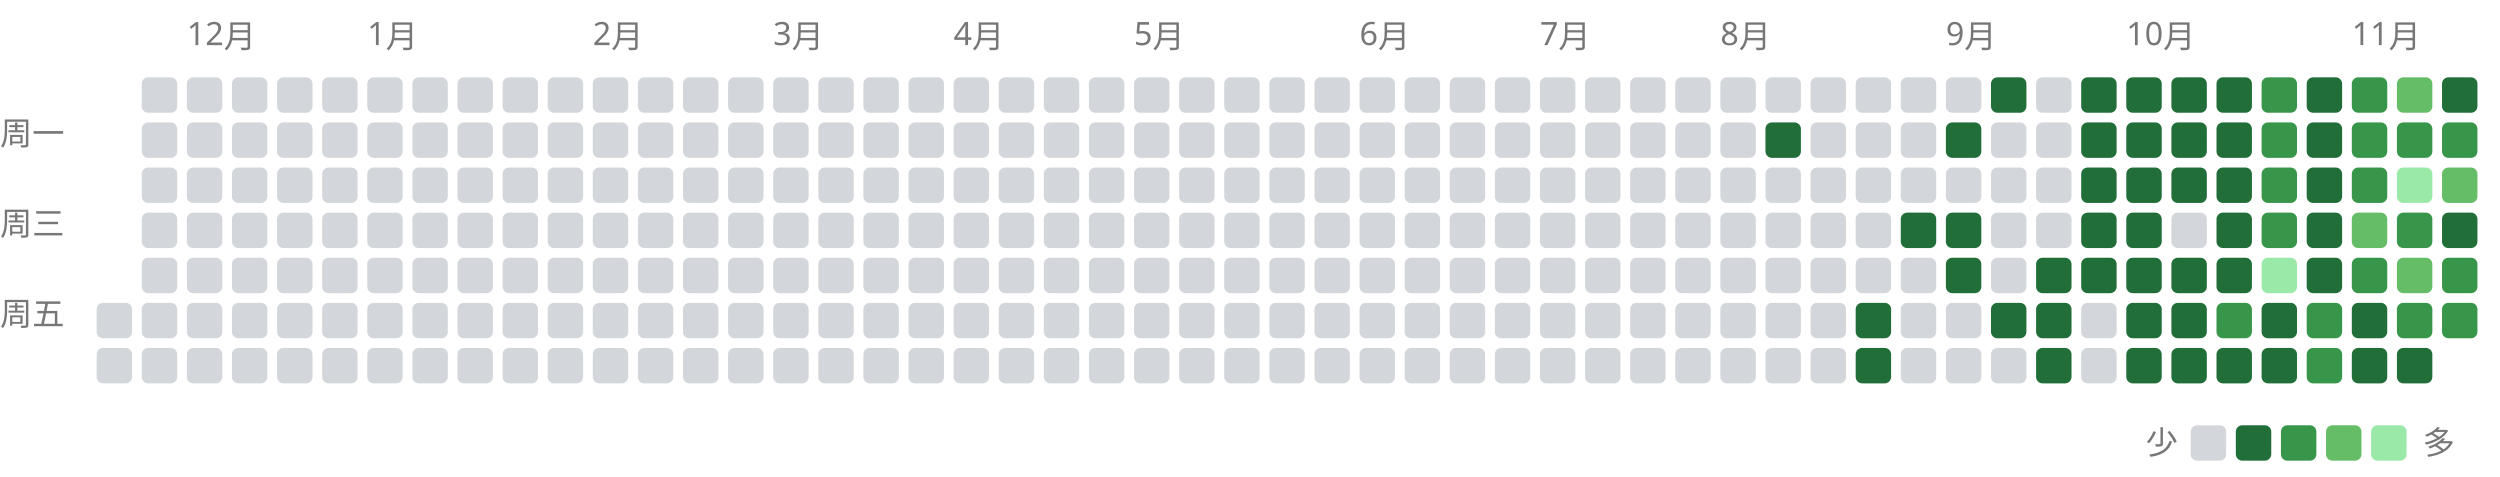
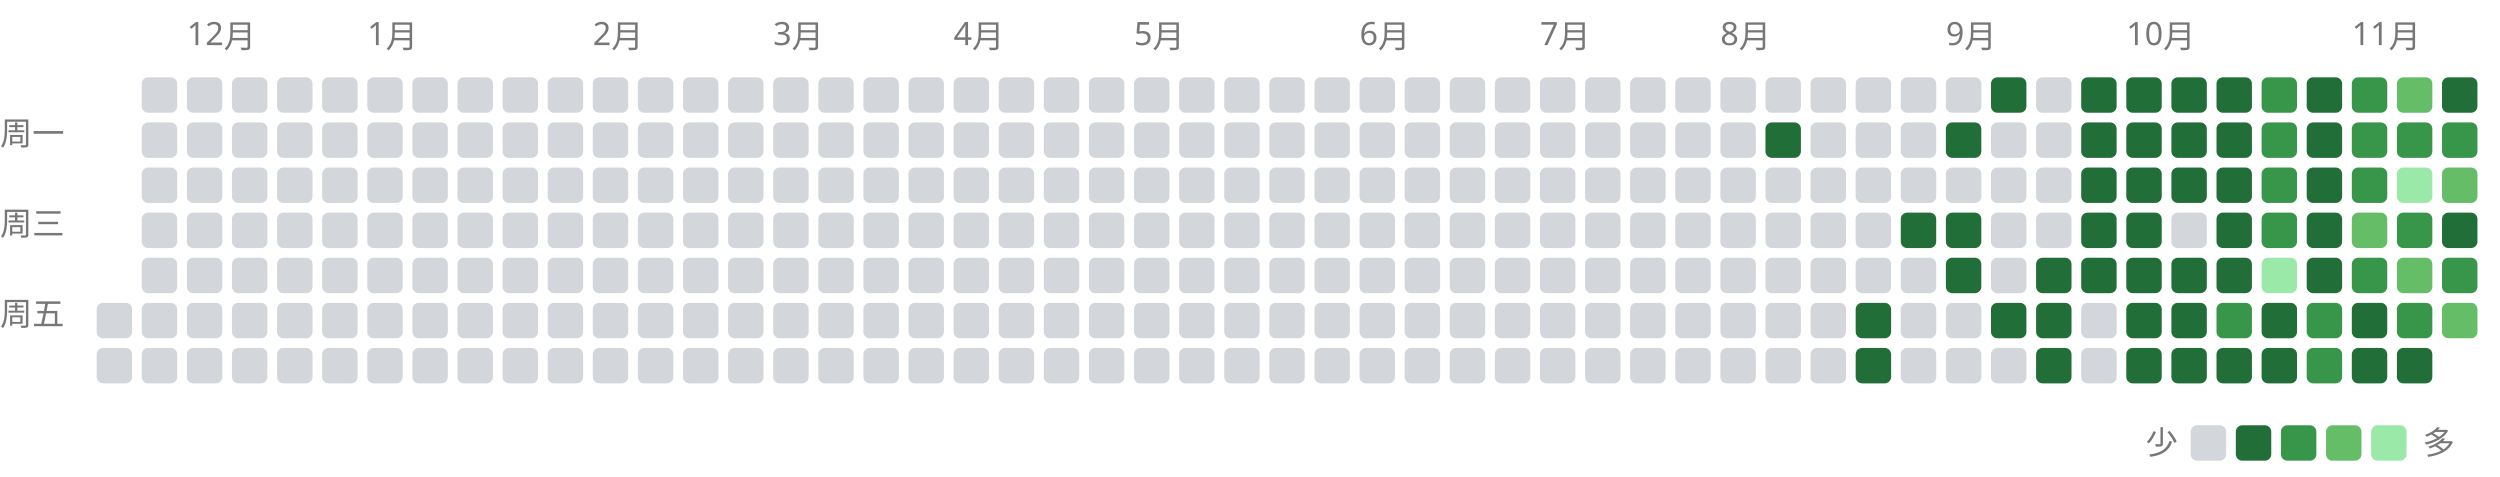
<svg xmlns="http://www.w3.org/2000/svg" viewBox="0 0 776 148" width="776" height="148" fill="#777" font-family="sans-serif" font-size="10">
  <text x="0" y="45">周一</text>
  <text x="0" y="73">周三</text>
  <text x="0" y="101">周五</text>
  <rect x="30" y="94" width="11" height="11" rx="2" fill="#7d859055" />
  <rect x="30" y="108" width="11" height="11" rx="2" fill="#7d859055" />
  <rect x="44" y="24" width="11" height="11" rx="2" fill="#7d859055" />
  <rect x="44" y="38" width="11" height="11" rx="2" fill="#7d859055" />
  <rect x="44" y="52" width="11" height="11" rx="2" fill="#7d859055" />
  <rect x="44" y="66" width="11" height="11" rx="2" fill="#7d859055" />
  <rect x="44" y="80" width="11" height="11" rx="2" fill="#7d859055" />
  <rect x="44" y="94" width="11" height="11" rx="2" fill="#7d859055" />
  <rect x="44" y="108" width="11" height="11" rx="2" fill="#7d859055" />
  <text x="58" y="14">12月</text>
  <rect x="58" y="24" width="11" height="11" rx="2" fill="#7d859055" />
  <rect x="58" y="38" width="11" height="11" rx="2" fill="#7d859055" />
  <rect x="58" y="52" width="11" height="11" rx="2" fill="#7d859055" />
  <rect x="58" y="66" width="11" height="11" rx="2" fill="#7d859055" />
  <rect x="58" y="80" width="11" height="11" rx="2" fill="#7d859055" />
  <rect x="58" y="94" width="11" height="11" rx="2" fill="#7d859055" />
  <rect x="58" y="108" width="11" height="11" rx="2" fill="#7d859055" />
  <rect x="72" y="24" width="11" height="11" rx="2" fill="#7d859055" />
  <rect x="72" y="38" width="11" height="11" rx="2" fill="#7d859055" />
  <rect x="72" y="52" width="11" height="11" rx="2" fill="#7d859055" />
  <rect x="72" y="66" width="11" height="11" rx="2" fill="#7d859055" />
  <rect x="72" y="80" width="11" height="11" rx="2" fill="#7d859055" />
  <rect x="72" y="94" width="11" height="11" rx="2" fill="#7d859055" />
  <rect x="72" y="108" width="11" height="11" rx="2" fill="#7d859055" />
  <rect x="86" y="24" width="11" height="11" rx="2" fill="#7d859055" />
  <rect x="86" y="38" width="11" height="11" rx="2" fill="#7d859055" />
  <rect x="86" y="52" width="11" height="11" rx="2" fill="#7d859055" />
  <rect x="86" y="66" width="11" height="11" rx="2" fill="#7d859055" />
  <rect x="86" y="80" width="11" height="11" rx="2" fill="#7d859055" />
  <rect x="86" y="94" width="11" height="11" rx="2" fill="#7d859055" />
  <rect x="86" y="108" width="11" height="11" rx="2" fill="#7d859055" />
  <rect x="100" y="24" width="11" height="11" rx="2" fill="#7d859055" />
  <rect x="100" y="38" width="11" height="11" rx="2" fill="#7d859055" />
  <rect x="100" y="52" width="11" height="11" rx="2" fill="#7d859055" />
  <rect x="100" y="66" width="11" height="11" rx="2" fill="#7d859055" />
  <rect x="100" y="80" width="11" height="11" rx="2" fill="#7d859055" />
  <rect x="100" y="94" width="11" height="11" rx="2" fill="#7d859055" />
  <rect x="100" y="108" width="11" height="11" rx="2" fill="#7d859055" />
  <text x="114" y="14">1月</text>
  <rect x="114" y="24" width="11" height="11" rx="2" fill="#7d859055" />
  <rect x="114" y="38" width="11" height="11" rx="2" fill="#7d859055" />
  <rect x="114" y="52" width="11" height="11" rx="2" fill="#7d859055" />
  <rect x="114" y="66" width="11" height="11" rx="2" fill="#7d859055" />
  <rect x="114" y="80" width="11" height="11" rx="2" fill="#7d859055" />
  <rect x="114" y="94" width="11" height="11" rx="2" fill="#7d859055" />
  <rect x="114" y="108" width="11" height="11" rx="2" fill="#7d859055" />
  <rect x="128" y="24" width="11" height="11" rx="2" fill="#7d859055" />
  <rect x="128" y="38" width="11" height="11" rx="2" fill="#7d859055" />
  <rect x="128" y="52" width="11" height="11" rx="2" fill="#7d859055" />
  <rect x="128" y="66" width="11" height="11" rx="2" fill="#7d859055" />
  <rect x="128" y="80" width="11" height="11" rx="2" fill="#7d859055" />
  <rect x="128" y="94" width="11" height="11" rx="2" fill="#7d859055" />
  <rect x="128" y="108" width="11" height="11" rx="2" fill="#7d859055" />
  <rect x="142" y="24" width="11" height="11" rx="2" fill="#7d859055" />
  <rect x="142" y="38" width="11" height="11" rx="2" fill="#7d859055" />
  <rect x="142" y="52" width="11" height="11" rx="2" fill="#7d859055" />
  <rect x="142" y="66" width="11" height="11" rx="2" fill="#7d859055" />
  <rect x="142" y="80" width="11" height="11" rx="2" fill="#7d859055" />
  <rect x="142" y="94" width="11" height="11" rx="2" fill="#7d859055" />
  <rect x="142" y="108" width="11" height="11" rx="2" fill="#7d859055" />
  <rect x="156" y="24" width="11" height="11" rx="2" fill="#7d859055" />
  <rect x="156" y="38" width="11" height="11" rx="2" fill="#7d859055" />
  <rect x="156" y="52" width="11" height="11" rx="2" fill="#7d859055" />
  <rect x="156" y="66" width="11" height="11" rx="2" fill="#7d859055" />
  <rect x="156" y="80" width="11" height="11" rx="2" fill="#7d859055" />
  <rect x="156" y="94" width="11" height="11" rx="2" fill="#7d859055" />
  <rect x="156" y="108" width="11" height="11" rx="2" fill="#7d859055" />
  <rect x="170" y="24" width="11" height="11" rx="2" fill="#7d859055" />
  <rect x="170" y="38" width="11" height="11" rx="2" fill="#7d859055" />
  <rect x="170" y="52" width="11" height="11" rx="2" fill="#7d859055" />
  <rect x="170" y="66" width="11" height="11" rx="2" fill="#7d859055" />
  <rect x="170" y="80" width="11" height="11" rx="2" fill="#7d859055" />
  <rect x="170" y="94" width="11" height="11" rx="2" fill="#7d859055" />
  <rect x="170" y="108" width="11" height="11" rx="2" fill="#7d859055" />
  <text x="184" y="14">2月</text>
  <rect x="184" y="24" width="11" height="11" rx="2" fill="#7d859055" />
  <rect x="184" y="38" width="11" height="11" rx="2" fill="#7d859055" />
  <rect x="184" y="52" width="11" height="11" rx="2" fill="#7d859055" />
  <rect x="184" y="66" width="11" height="11" rx="2" fill="#7d859055" />
  <rect x="184" y="80" width="11" height="11" rx="2" fill="#7d859055" />
  <rect x="184" y="94" width="11" height="11" rx="2" fill="#7d859055" />
  <rect x="184" y="108" width="11" height="11" rx="2" fill="#7d859055" />
  <rect x="198" y="24" width="11" height="11" rx="2" fill="#7d859055" />
  <rect x="198" y="38" width="11" height="11" rx="2" fill="#7d859055" />
  <rect x="198" y="52" width="11" height="11" rx="2" fill="#7d859055" />
  <rect x="198" y="66" width="11" height="11" rx="2" fill="#7d859055" />
  <rect x="198" y="80" width="11" height="11" rx="2" fill="#7d859055" />
  <rect x="198" y="94" width="11" height="11" rx="2" fill="#7d859055" />
  <rect x="198" y="108" width="11" height="11" rx="2" fill="#7d859055" />
  <rect x="212" y="24" width="11" height="11" rx="2" fill="#7d859055" />
  <rect x="212" y="38" width="11" height="11" rx="2" fill="#7d859055" />
  <rect x="212" y="52" width="11" height="11" rx="2" fill="#7d859055" />
  <rect x="212" y="66" width="11" height="11" rx="2" fill="#7d859055" />
  <rect x="212" y="80" width="11" height="11" rx="2" fill="#7d859055" />
  <rect x="212" y="94" width="11" height="11" rx="2" fill="#7d859055" />
  <rect x="212" y="108" width="11" height="11" rx="2" fill="#7d859055" />
  <rect x="226" y="24" width="11" height="11" rx="2" fill="#7d859055" />
  <rect x="226" y="38" width="11" height="11" rx="2" fill="#7d859055" />
  <rect x="226" y="52" width="11" height="11" rx="2" fill="#7d859055" />
  <rect x="226" y="66" width="11" height="11" rx="2" fill="#7d859055" />
  <rect x="226" y="80" width="11" height="11" rx="2" fill="#7d859055" />
  <rect x="226" y="94" width="11" height="11" rx="2" fill="#7d859055" />
  <rect x="226" y="108" width="11" height="11" rx="2" fill="#7d859055" />
  <text x="240" y="14">3月</text>
  <rect x="240" y="24" width="11" height="11" rx="2" fill="#7d859055" />
  <rect x="240" y="38" width="11" height="11" rx="2" fill="#7d859055" />
  <rect x="240" y="52" width="11" height="11" rx="2" fill="#7d859055" />
  <rect x="240" y="66" width="11" height="11" rx="2" fill="#7d859055" />
  <rect x="240" y="80" width="11" height="11" rx="2" fill="#7d859055" />
  <rect x="240" y="94" width="11" height="11" rx="2" fill="#7d859055" />
  <rect x="240" y="108" width="11" height="11" rx="2" fill="#7d859055" />
  <rect x="254" y="24" width="11" height="11" rx="2" fill="#7d859055" />
  <rect x="254" y="38" width="11" height="11" rx="2" fill="#7d859055" />
  <rect x="254" y="52" width="11" height="11" rx="2" fill="#7d859055" />
  <rect x="254" y="66" width="11" height="11" rx="2" fill="#7d859055" />
  <rect x="254" y="80" width="11" height="11" rx="2" fill="#7d859055" />
  <rect x="254" y="94" width="11" height="11" rx="2" fill="#7d859055" />
  <rect x="254" y="108" width="11" height="11" rx="2" fill="#7d859055" />
  <rect x="268" y="24" width="11" height="11" rx="2" fill="#7d859055" />
  <rect x="268" y="38" width="11" height="11" rx="2" fill="#7d859055" />
  <rect x="268" y="52" width="11" height="11" rx="2" fill="#7d859055" />
  <rect x="268" y="66" width="11" height="11" rx="2" fill="#7d859055" />
  <rect x="268" y="80" width="11" height="11" rx="2" fill="#7d859055" />
  <rect x="268" y="94" width="11" height="11" rx="2" fill="#7d859055" />
  <rect x="268" y="108" width="11" height="11" rx="2" fill="#7d859055" />
  <rect x="282" y="24" width="11" height="11" rx="2" fill="#7d859055" />
  <rect x="282" y="38" width="11" height="11" rx="2" fill="#7d859055" />
  <rect x="282" y="52" width="11" height="11" rx="2" fill="#7d859055" />
  <rect x="282" y="66" width="11" height="11" rx="2" fill="#7d859055" />
  <rect x="282" y="80" width="11" height="11" rx="2" fill="#7d859055" />
  <rect x="282" y="94" width="11" height="11" rx="2" fill="#7d859055" />
  <rect x="282" y="108" width="11" height="11" rx="2" fill="#7d859055" />
  <text x="296" y="14">4月</text>
  <rect x="296" y="24" width="11" height="11" rx="2" fill="#7d859055" />
  <rect x="296" y="38" width="11" height="11" rx="2" fill="#7d859055" />
  <rect x="296" y="52" width="11" height="11" rx="2" fill="#7d859055" />
  <rect x="296" y="66" width="11" height="11" rx="2" fill="#7d859055" />
  <rect x="296" y="80" width="11" height="11" rx="2" fill="#7d859055" />
  <rect x="296" y="94" width="11" height="11" rx="2" fill="#7d859055" />
  <rect x="296" y="108" width="11" height="11" rx="2" fill="#7d859055" />
  <rect x="310" y="24" width="11" height="11" rx="2" fill="#7d859055" />
  <rect x="310" y="38" width="11" height="11" rx="2" fill="#7d859055" />
  <rect x="310" y="52" width="11" height="11" rx="2" fill="#7d859055" />
  <rect x="310" y="66" width="11" height="11" rx="2" fill="#7d859055" />
  <rect x="310" y="80" width="11" height="11" rx="2" fill="#7d859055" />
  <rect x="310" y="94" width="11" height="11" rx="2" fill="#7d859055" />
  <rect x="310" y="108" width="11" height="11" rx="2" fill="#7d859055" />
  <rect x="324" y="24" width="11" height="11" rx="2" fill="#7d859055" />
  <rect x="324" y="38" width="11" height="11" rx="2" fill="#7d859055" />
  <rect x="324" y="52" width="11" height="11" rx="2" fill="#7d859055" />
  <rect x="324" y="66" width="11" height="11" rx="2" fill="#7d859055" />
  <rect x="324" y="80" width="11" height="11" rx="2" fill="#7d859055" />
  <rect x="324" y="94" width="11" height="11" rx="2" fill="#7d859055" />
  <rect x="324" y="108" width="11" height="11" rx="2" fill="#7d859055" />
  <rect x="338" y="24" width="11" height="11" rx="2" fill="#7d859055" />
  <rect x="338" y="38" width="11" height="11" rx="2" fill="#7d859055" />
  <rect x="338" y="52" width="11" height="11" rx="2" fill="#7d859055" />
  <rect x="338" y="66" width="11" height="11" rx="2" fill="#7d859055" />
  <rect x="338" y="80" width="11" height="11" rx="2" fill="#7d859055" />
  <rect x="338" y="94" width="11" height="11" rx="2" fill="#7d859055" />
  <rect x="338" y="108" width="11" height="11" rx="2" fill="#7d859055" />
  <text x="352" y="14">5月</text>
  <rect x="352" y="24" width="11" height="11" rx="2" fill="#7d859055" />
  <rect x="352" y="38" width="11" height="11" rx="2" fill="#7d859055" />
  <rect x="352" y="52" width="11" height="11" rx="2" fill="#7d859055" />
  <rect x="352" y="66" width="11" height="11" rx="2" fill="#7d859055" />
  <rect x="352" y="80" width="11" height="11" rx="2" fill="#7d859055" />
  <rect x="352" y="94" width="11" height="11" rx="2" fill="#7d859055" />
  <rect x="352" y="108" width="11" height="11" rx="2" fill="#7d859055" />
  <rect x="366" y="24" width="11" height="11" rx="2" fill="#7d859055" />
  <rect x="366" y="38" width="11" height="11" rx="2" fill="#7d859055" />
  <rect x="366" y="52" width="11" height="11" rx="2" fill="#7d859055" />
  <rect x="366" y="66" width="11" height="11" rx="2" fill="#7d859055" />
  <rect x="366" y="80" width="11" height="11" rx="2" fill="#7d859055" />
  <rect x="366" y="94" width="11" height="11" rx="2" fill="#7d859055" />
  <rect x="366" y="108" width="11" height="11" rx="2" fill="#7d859055" />
  <rect x="380" y="24" width="11" height="11" rx="2" fill="#7d859055" />
  <rect x="380" y="38" width="11" height="11" rx="2" fill="#7d859055" />
  <rect x="380" y="52" width="11" height="11" rx="2" fill="#7d859055" />
  <rect x="380" y="66" width="11" height="11" rx="2" fill="#7d859055" />
  <rect x="380" y="80" width="11" height="11" rx="2" fill="#7d859055" />
  <rect x="380" y="94" width="11" height="11" rx="2" fill="#7d859055" />
  <rect x="380" y="108" width="11" height="11" rx="2" fill="#7d859055" />
  <rect x="394" y="24" width="11" height="11" rx="2" fill="#7d859055" />
  <rect x="394" y="38" width="11" height="11" rx="2" fill="#7d859055" />
  <rect x="394" y="52" width="11" height="11" rx="2" fill="#7d859055" />
  <rect x="394" y="66" width="11" height="11" rx="2" fill="#7d859055" />
  <rect x="394" y="80" width="11" height="11" rx="2" fill="#7d859055" />
  <rect x="394" y="94" width="11" height="11" rx="2" fill="#7d859055" />
  <rect x="394" y="108" width="11" height="11" rx="2" fill="#7d859055" />
  <rect x="408" y="24" width="11" height="11" rx="2" fill="#7d859055" />
  <rect x="408" y="38" width="11" height="11" rx="2" fill="#7d859055" />
  <rect x="408" y="52" width="11" height="11" rx="2" fill="#7d859055" />
  <rect x="408" y="66" width="11" height="11" rx="2" fill="#7d859055" />
  <rect x="408" y="80" width="11" height="11" rx="2" fill="#7d859055" />
  <rect x="408" y="94" width="11" height="11" rx="2" fill="#7d859055" />
  <rect x="408" y="108" width="11" height="11" rx="2" fill="#7d859055" />
  <text x="422" y="14">6月</text>
  <rect x="422" y="24" width="11" height="11" rx="2" fill="#7d859055" />
  <rect x="422" y="38" width="11" height="11" rx="2" fill="#7d859055" />
  <rect x="422" y="52" width="11" height="11" rx="2" fill="#7d859055" />
  <rect x="422" y="66" width="11" height="11" rx="2" fill="#7d859055" />
  <rect x="422" y="80" width="11" height="11" rx="2" fill="#7d859055" />
  <rect x="422" y="94" width="11" height="11" rx="2" fill="#7d859055" />
  <rect x="422" y="108" width="11" height="11" rx="2" fill="#7d859055" />
  <rect x="436" y="24" width="11" height="11" rx="2" fill="#7d859055" />
  <rect x="436" y="38" width="11" height="11" rx="2" fill="#7d859055" />
  <rect x="436" y="52" width="11" height="11" rx="2" fill="#7d859055" />
  <rect x="436" y="66" width="11" height="11" rx="2" fill="#7d859055" />
  <rect x="436" y="80" width="11" height="11" rx="2" fill="#7d859055" />
  <rect x="436" y="94" width="11" height="11" rx="2" fill="#7d859055" />
  <rect x="436" y="108" width="11" height="11" rx="2" fill="#7d859055" />
  <rect x="450" y="24" width="11" height="11" rx="2" fill="#7d859055" />
  <rect x="450" y="38" width="11" height="11" rx="2" fill="#7d859055" />
  <rect x="450" y="52" width="11" height="11" rx="2" fill="#7d859055" />
  <rect x="450" y="66" width="11" height="11" rx="2" fill="#7d859055" />
  <rect x="450" y="80" width="11" height="11" rx="2" fill="#7d859055" />
  <rect x="450" y="94" width="11" height="11" rx="2" fill="#7d859055" />
  <rect x="450" y="108" width="11" height="11" rx="2" fill="#7d859055" />
  <rect x="464" y="24" width="11" height="11" rx="2" fill="#7d859055" />
  <rect x="464" y="38" width="11" height="11" rx="2" fill="#7d859055" />
  <rect x="464" y="52" width="11" height="11" rx="2" fill="#7d859055" />
  <rect x="464" y="66" width="11" height="11" rx="2" fill="#7d859055" />
  <rect x="464" y="80" width="11" height="11" rx="2" fill="#7d859055" />
  <rect x="464" y="94" width="11" height="11" rx="2" fill="#7d859055" />
  <rect x="464" y="108" width="11" height="11" rx="2" fill="#7d859055" />
  <text x="478" y="14">7月</text>
  <rect x="478" y="24" width="11" height="11" rx="2" fill="#7d859055" />
  <rect x="478" y="38" width="11" height="11" rx="2" fill="#7d859055" />
  <rect x="478" y="52" width="11" height="11" rx="2" fill="#7d859055" />
  <rect x="478" y="66" width="11" height="11" rx="2" fill="#7d859055" />
  <rect x="478" y="80" width="11" height="11" rx="2" fill="#7d859055" />
  <rect x="478" y="94" width="11" height="11" rx="2" fill="#7d859055" />
  <rect x="478" y="108" width="11" height="11" rx="2" fill="#7d859055" />
  <rect x="492" y="24" width="11" height="11" rx="2" fill="#7d859055" />
  <rect x="492" y="38" width="11" height="11" rx="2" fill="#7d859055" />
  <rect x="492" y="52" width="11" height="11" rx="2" fill="#7d859055" />
  <rect x="492" y="66" width="11" height="11" rx="2" fill="#7d859055" />
  <rect x="492" y="80" width="11" height="11" rx="2" fill="#7d859055" />
  <rect x="492" y="94" width="11" height="11" rx="2" fill="#7d859055" />
  <rect x="492" y="108" width="11" height="11" rx="2" fill="#7d859055" />
  <rect x="506" y="24" width="11" height="11" rx="2" fill="#7d859055" />
  <rect x="506" y="38" width="11" height="11" rx="2" fill="#7d859055" />
  <rect x="506" y="52" width="11" height="11" rx="2" fill="#7d859055" />
  <rect x="506" y="66" width="11" height="11" rx="2" fill="#7d859055" />
  <rect x="506" y="80" width="11" height="11" rx="2" fill="#7d859055" />
  <rect x="506" y="94" width="11" height="11" rx="2" fill="#7d859055" />
  <rect x="506" y="108" width="11" height="11" rx="2" fill="#7d859055" />
  <rect x="520" y="24" width="11" height="11" rx="2" fill="#7d859055" />
  <rect x="520" y="38" width="11" height="11" rx="2" fill="#7d859055" />
  <rect x="520" y="52" width="11" height="11" rx="2" fill="#7d859055" />
  <rect x="520" y="66" width="11" height="11" rx="2" fill="#7d859055" />
  <rect x="520" y="80" width="11" height="11" rx="2" fill="#7d859055" />
  <rect x="520" y="94" width="11" height="11" rx="2" fill="#7d859055" />
  <rect x="520" y="108" width="11" height="11" rx="2" fill="#7d859055" />
  <text x="534" y="14">8月</text>
  <rect x="534" y="24" width="11" height="11" rx="2" fill="#7d859055" />
  <rect x="534" y="38" width="11" height="11" rx="2" fill="#7d859055" />
  <rect x="534" y="52" width="11" height="11" rx="2" fill="#7d859055" />
  <rect x="534" y="66" width="11" height="11" rx="2" fill="#7d859055" />
  <rect x="534" y="80" width="11" height="11" rx="2" fill="#7d859055" />
  <rect x="534" y="94" width="11" height="11" rx="2" fill="#7d859055" />
  <rect x="534" y="108" width="11" height="11" rx="2" fill="#7d859055" />
  <rect x="548" y="24" width="11" height="11" rx="2" fill="#7d859055" />
  <rect x="548" y="38" width="11" height="11" rx="2" fill="#216e39" />
  <rect x="548" y="52" width="11" height="11" rx="2" fill="#7d859055" />
  <rect x="548" y="66" width="11" height="11" rx="2" fill="#7d859055" />
  <rect x="548" y="80" width="11" height="11" rx="2" fill="#7d859055" />
  <rect x="548" y="94" width="11" height="11" rx="2" fill="#7d859055" />
  <rect x="548" y="108" width="11" height="11" rx="2" fill="#7d859055" />
  <rect x="562" y="24" width="11" height="11" rx="2" fill="#7d859055" />
  <rect x="562" y="38" width="11" height="11" rx="2" fill="#7d859055" />
  <rect x="562" y="52" width="11" height="11" rx="2" fill="#7d859055" />
  <rect x="562" y="66" width="11" height="11" rx="2" fill="#7d859055" />
  <rect x="562" y="80" width="11" height="11" rx="2" fill="#7d859055" />
  <rect x="562" y="94" width="11" height="11" rx="2" fill="#7d859055" />
  <rect x="562" y="108" width="11" height="11" rx="2" fill="#7d859055" />
  <rect x="576" y="24" width="11" height="11" rx="2" fill="#7d859055" />
  <rect x="576" y="38" width="11" height="11" rx="2" fill="#7d859055" />
  <rect x="576" y="52" width="11" height="11" rx="2" fill="#7d859055" />
  <rect x="576" y="66" width="11" height="11" rx="2" fill="#7d859055" />
  <rect x="576" y="80" width="11" height="11" rx="2" fill="#7d859055" />
  <rect x="576" y="94" width="11" height="11" rx="2" fill="#216e39" />
  <rect x="576" y="108" width="11" height="11" rx="2" fill="#216e39" />
  <rect x="590" y="24" width="11" height="11" rx="2" fill="#7d859055" />
  <rect x="590" y="38" width="11" height="11" rx="2" fill="#7d859055" />
  <rect x="590" y="52" width="11" height="11" rx="2" fill="#7d859055" />
  <rect x="590" y="66" width="11" height="11" rx="2" fill="#216e39" />
  <rect x="590" y="80" width="11" height="11" rx="2" fill="#7d859055" />
  <rect x="590" y="94" width="11" height="11" rx="2" fill="#7d859055" />
  <rect x="590" y="108" width="11" height="11" rx="2" fill="#7d859055" />
  <text x="604" y="14">9月</text>
  <rect x="604" y="24" width="11" height="11" rx="2" fill="#7d859055" />
  <rect x="604" y="38" width="11" height="11" rx="2" fill="#216e39" />
  <rect x="604" y="52" width="11" height="11" rx="2" fill="#7d859055" />
  <rect x="604" y="66" width="11" height="11" rx="2" fill="#216e39" />
  <rect x="604" y="80" width="11" height="11" rx="2" fill="#216e39" />
  <rect x="604" y="94" width="11" height="11" rx="2" fill="#7d859055" />
  <rect x="604" y="108" width="11" height="11" rx="2" fill="#7d859055" />
  <rect x="618" y="24" width="11" height="11" rx="2" fill="#216e39" />
  <rect x="618" y="38" width="11" height="11" rx="2" fill="#7d859055" />
  <rect x="618" y="52" width="11" height="11" rx="2" fill="#7d859055" />
  <rect x="618" y="66" width="11" height="11" rx="2" fill="#7d859055" />
  <rect x="618" y="80" width="11" height="11" rx="2" fill="#7d859055" />
  <rect x="618" y="94" width="11" height="11" rx="2" fill="#216e39" />
  <rect x="618" y="108" width="11" height="11" rx="2" fill="#7d859055" />
  <rect x="632" y="24" width="11" height="11" rx="2" fill="#7d859055" />
  <rect x="632" y="38" width="11" height="11" rx="2" fill="#7d859055" />
  <rect x="632" y="52" width="11" height="11" rx="2" fill="#7d859055" />
  <rect x="632" y="66" width="11" height="11" rx="2" fill="#7d859055" />
  <rect x="632" y="80" width="11" height="11" rx="2" fill="#216e39" />
  <rect x="632" y="94" width="11" height="11" rx="2" fill="#216e39" />
  <rect x="632" y="108" width="11" height="11" rx="2" fill="#216e39" />
  <rect x="646" y="24" width="11" height="11" rx="2" fill="#216e39" />
  <rect x="646" y="38" width="11" height="11" rx="2" fill="#216e39" />
  <rect x="646" y="52" width="11" height="11" rx="2" fill="#216e39" />
  <rect x="646" y="66" width="11" height="11" rx="2" fill="#216e39" />
  <rect x="646" y="80" width="11" height="11" rx="2" fill="#216e39" />
  <rect x="646" y="94" width="11" height="11" rx="2" fill="#7d859055" />
  <rect x="646" y="108" width="11" height="11" rx="2" fill="#7d859055" />
  <text x="660" y="14">10月</text>
  <rect x="660" y="24" width="11" height="11" rx="2" fill="#216e39" />
  <rect x="660" y="38" width="11" height="11" rx="2" fill="#216e39" />
  <rect x="660" y="52" width="11" height="11" rx="2" fill="#216e39" />
  <rect x="660" y="66" width="11" height="11" rx="2" fill="#216e39" />
  <rect x="660" y="80" width="11" height="11" rx="2" fill="#216e39" />
  <rect x="660" y="94" width="11" height="11" rx="2" fill="#216e39" />
  <rect x="660" y="108" width="11" height="11" rx="2" fill="#216e39" />
  <rect x="674" y="24" width="11" height="11" rx="2" fill="#216e39" />
  <rect x="674" y="38" width="11" height="11" rx="2" fill="#216e39" />
  <rect x="674" y="52" width="11" height="11" rx="2" fill="#216e39" />
  <rect x="674" y="66" width="11" height="11" rx="2" fill="#7d859055" />
  <rect x="674" y="80" width="11" height="11" rx="2" fill="#216e39" />
  <rect x="674" y="94" width="11" height="11" rx="2" fill="#216e39" />
  <rect x="674" y="108" width="11" height="11" rx="2" fill="#216e39" />
  <rect x="688" y="24" width="11" height="11" rx="2" fill="#216e39" />
  <rect x="688" y="38" width="11" height="11" rx="2" fill="#216e39" />
  <rect x="688" y="52" width="11" height="11" rx="2" fill="#216e39" />
  <rect x="688" y="66" width="11" height="11" rx="2" fill="#216e39" />
  <rect x="688" y="80" width="11" height="11" rx="2" fill="#216e39" />
  <rect x="688" y="94" width="11" height="11" rx="2" fill="#38964b" />
  <rect x="688" y="108" width="11" height="11" rx="2" fill="#216e39" />
  <rect x="702" y="24" width="11" height="11" rx="2" fill="#38964b" />
  <rect x="702" y="38" width="11" height="11" rx="2" fill="#38964b" />
  <rect x="702" y="52" width="11" height="11" rx="2" fill="#38964b" />
  <rect x="702" y="66" width="11" height="11" rx="2" fill="#38964b" />
  <rect x="702" y="80" width="11" height="11" rx="2" fill="#9be9a8" />
  <rect x="702" y="94" width="11" height="11" rx="2" fill="#216e39" />
  <rect x="702" y="108" width="11" height="11" rx="2" fill="#216e39" />
  <rect x="716" y="24" width="11" height="11" rx="2" fill="#216e39" />
  <rect x="716" y="38" width="11" height="11" rx="2" fill="#216e39" />
  <rect x="716" y="52" width="11" height="11" rx="2" fill="#216e39" />
  <rect x="716" y="66" width="11" height="11" rx="2" fill="#216e39" />
  <rect x="716" y="80" width="11" height="11" rx="2" fill="#216e39" />
  <rect x="716" y="94" width="11" height="11" rx="2" fill="#38964b" />
  <rect x="716" y="108" width="11" height="11" rx="2" fill="#38964b" />
  <text x="730" y="14">11月</text>
  <rect x="730" y="24" width="11" height="11" rx="2" fill="#38964b" />
  <rect x="730" y="38" width="11" height="11" rx="2" fill="#38964b" />
  <rect x="730" y="52" width="11" height="11" rx="2" fill="#38964b" />
  <rect x="730" y="66" width="11" height="11" rx="2" fill="#65be67" />
  <rect x="730" y="80" width="11" height="11" rx="2" fill="#38964b" />
  <rect x="730" y="94" width="11" height="11" rx="2" fill="#216e39" />
  <rect x="730" y="108" width="11" height="11" rx="2" fill="#216e39" />
  <rect x="744" y="24" width="11" height="11" rx="2" fill="#65be67" />
  <rect x="744" y="38" width="11" height="11" rx="2" fill="#38964b" />
  <rect x="744" y="52" width="11" height="11" rx="2" fill="#9be9a8" />
  <rect x="744" y="66" width="11" height="11" rx="2" fill="#38964b" />
  <rect x="744" y="80" width="11" height="11" rx="2" fill="#65be67" />
  <rect x="744" y="94" width="11" height="11" rx="2" fill="#38964b" />
  <rect x="744" y="108" width="11" height="11" rx="2" fill="#216e39" />
  <rect x="758" y="24" width="11" height="11" rx="2" fill="#216e39" />
  <rect x="758" y="38" width="11" height="11" rx="2" fill="#38964b" />
  <rect x="758" y="52" width="11" height="11" rx="2" fill="#65be67" />
  <rect x="758" y="66" width="11" height="11" rx="2" fill="#216e39" />
  <rect x="758" y="80" width="11" height="11" rx="2" fill="#38964b" />
-   <rect x="758" y="94" width="11" height="11" rx="2" fill="#38964b" />
+   <rect x="758" y="94" width="11" height="11" rx="2" fill="#65be67" />
  <text x="666" y="141">少</text>
  <rect x="680" y="132" width="11" height="11" rx="2" fill="#7d859055" />
  <rect x="694" y="132" width="11" height="11" rx="2" fill="#216e39" />
  <rect x="708" y="132" width="11" height="11" rx="2" fill="#38964b" />
  <rect x="722" y="132" width="11" height="11" rx="2" fill="#65be67" />
  <rect x="736" y="132" width="11" height="11" rx="2" fill="#9be9a8" />
  <text x="752" y="141">多</text>
</svg>
